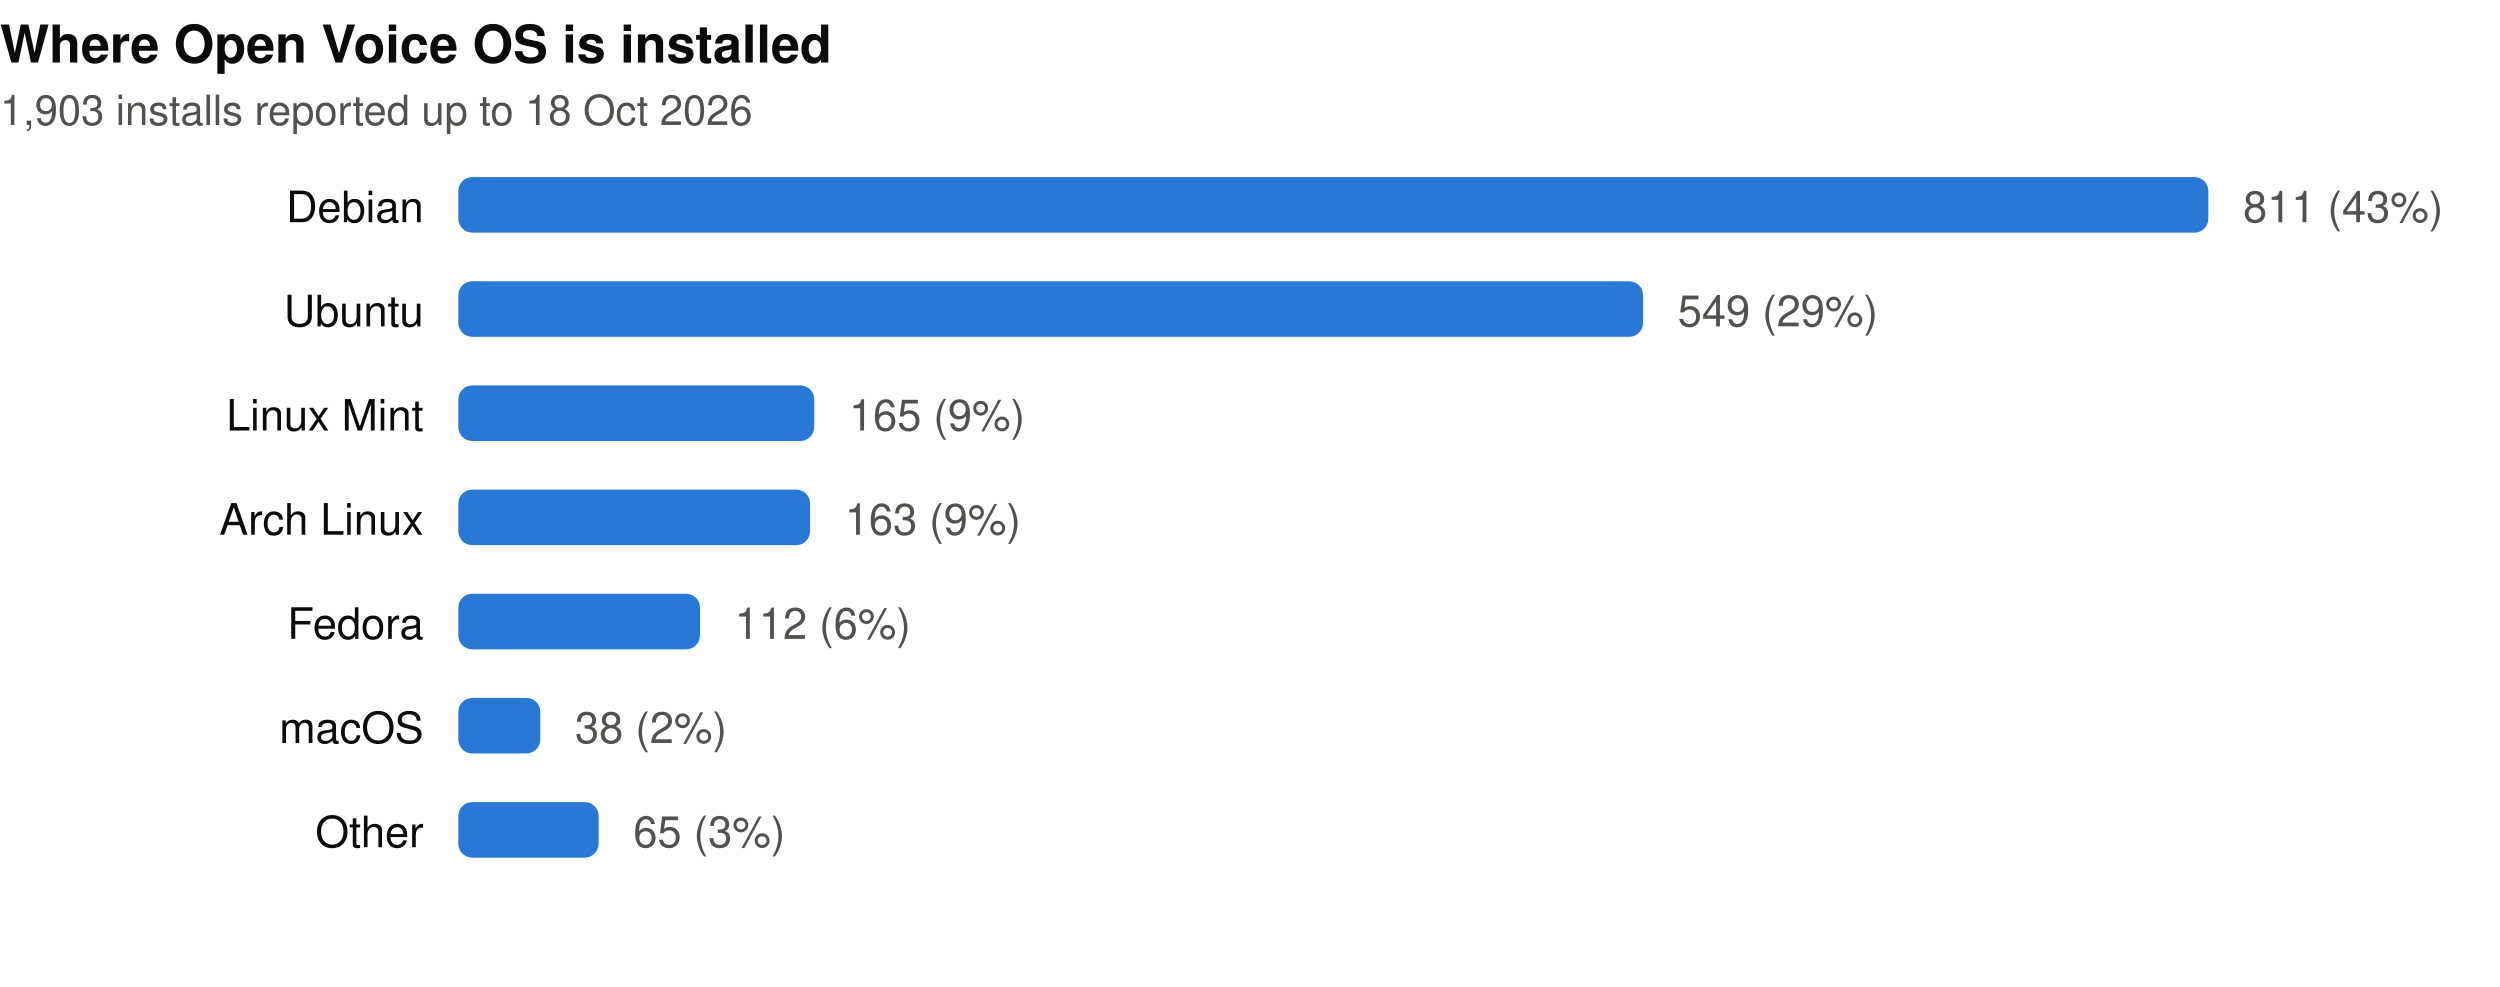
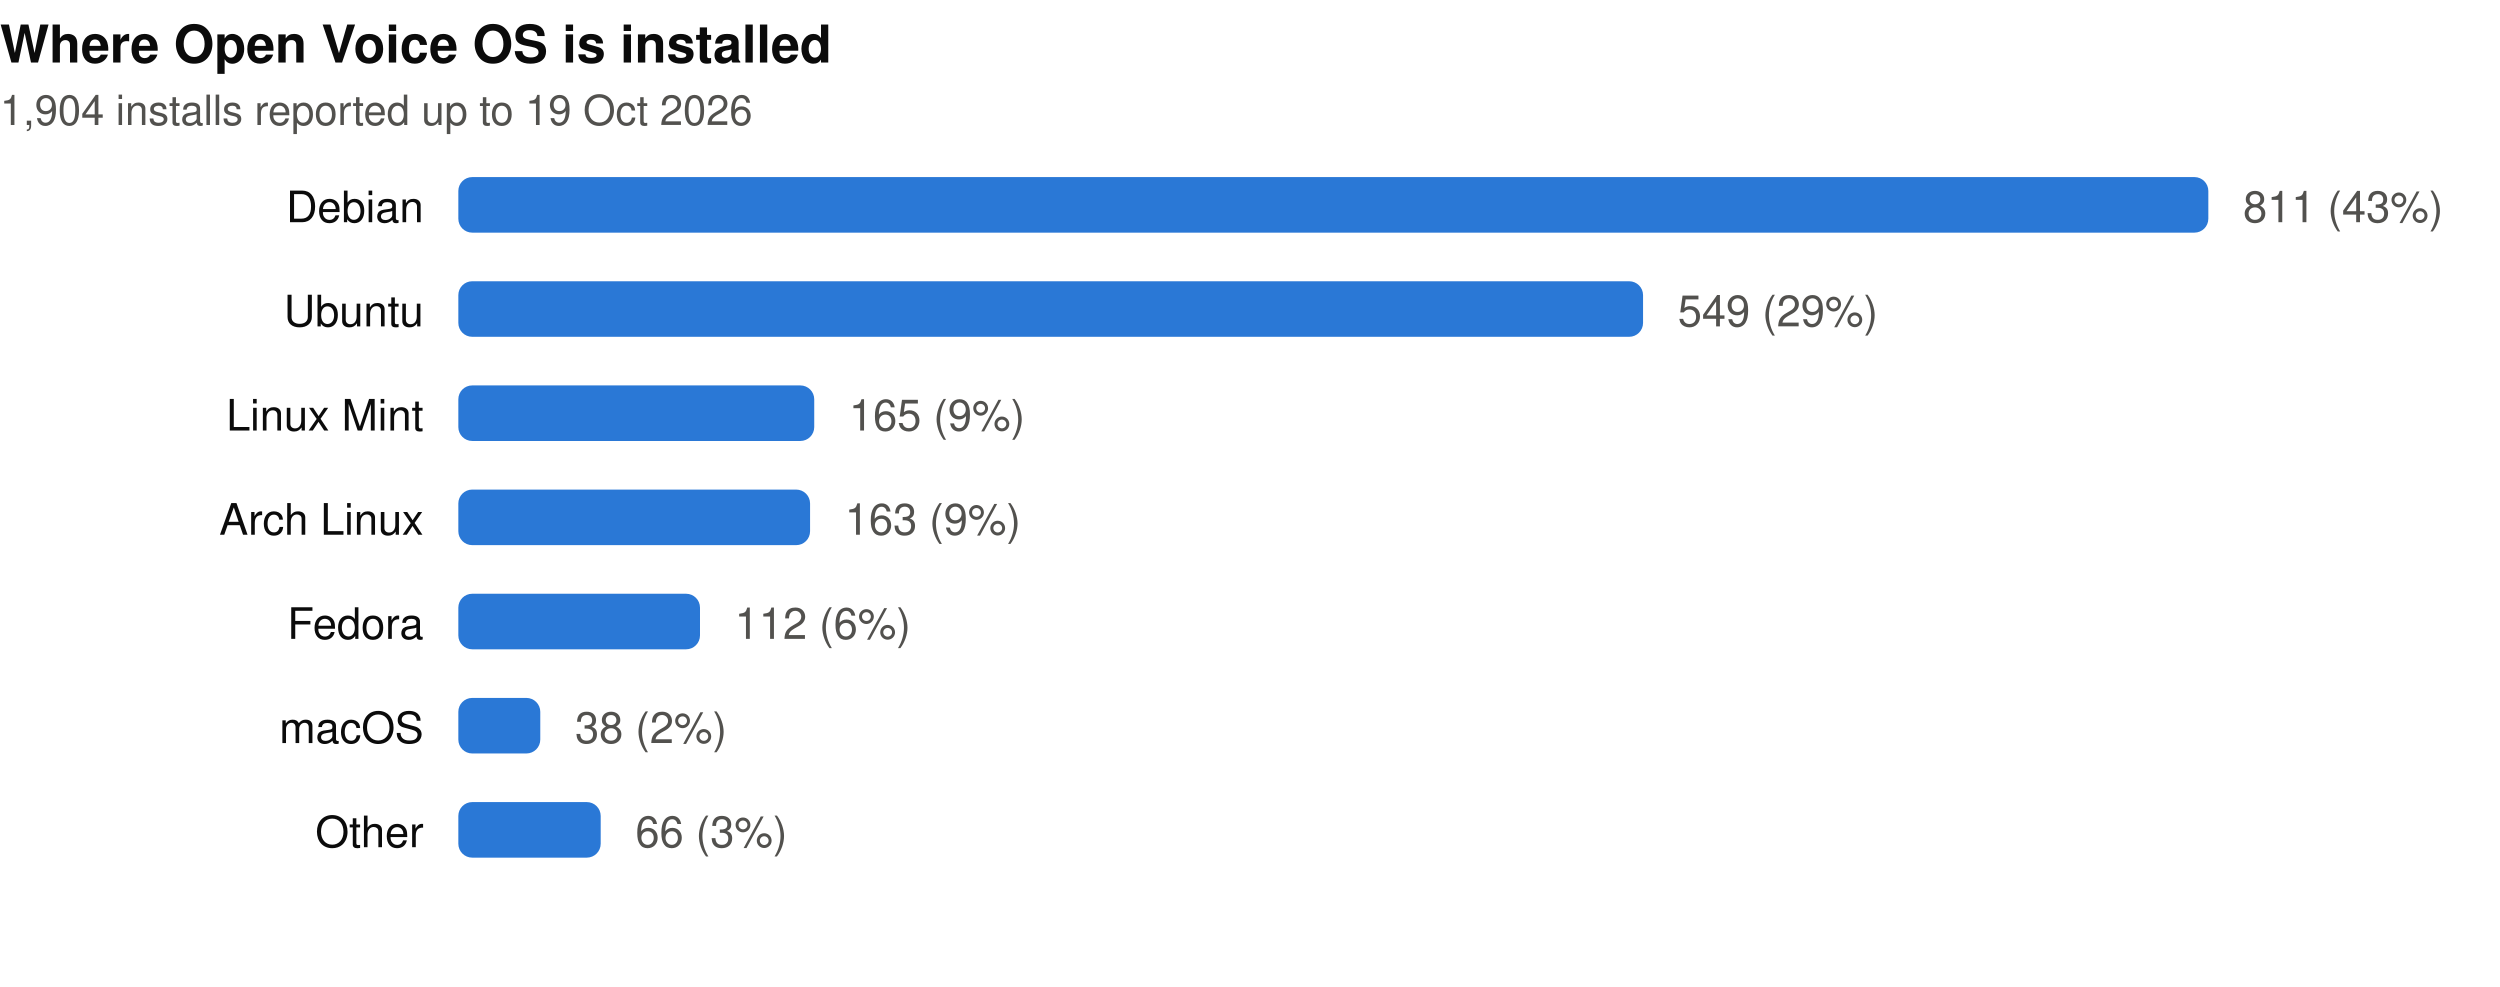
- <svg xmlns="http://www.w3.org/2000/svg" width="720" height="284" viewBox="0 0 720 284" role="img" aria-label="Where Open Voice OS is installed. 1,903 installs reported up to 18 Oct 2026">
+ <svg xmlns="http://www.w3.org/2000/svg" width="720" height="284" viewBox="0 0 720 284" role="img" aria-label="Where Open Voice OS is installed. 1,904 installs reported up to 19 Oct 2026">
  <text x="0" y="18" font-family="ui-sans-serif,-apple-system,BlinkMacSystemFont,'Segoe UI',Helvetica,Arial,sans-serif" font-size="15" font-weight="600" fill="#0b0b0b">Where Open Voice OS is installed</text>
-   <text x="0" y="36" font-family="ui-sans-serif,-apple-system,BlinkMacSystemFont,'Segoe UI',Helvetica,Arial,sans-serif" font-size="12" fill="#52514e">1,903 installs reported up to 18 Oct 2026</text>
+   <text x="0" y="36" font-family="ui-sans-serif,-apple-system,BlinkMacSystemFont,'Segoe UI',Helvetica,Arial,sans-serif" font-size="12" fill="#52514e">1,904 installs reported up to 19 Oct 2026</text>
  <text x="122" y="64.0" text-anchor="end" font-family="ui-sans-serif,-apple-system,BlinkMacSystemFont,'Segoe UI',Helvetica,Arial,sans-serif" font-size="12.5" fill="#0b0b0b">Debian</text>
  <rect x="132" y="51.0" width="504.0" height="16" rx="4" fill="#2a78d6" />
  <text x="646.0" y="64.0" font-family="ui-sans-serif,-apple-system,BlinkMacSystemFont,'Segoe UI',Helvetica,Arial,sans-serif" font-size="12.5" fill="#52514e">811 (43%)</text>
  <text x="122" y="94.0" text-anchor="end" font-family="ui-sans-serif,-apple-system,BlinkMacSystemFont,'Segoe UI',Helvetica,Arial,sans-serif" font-size="12.5" fill="#0b0b0b">Ubuntu</text>
  <rect x="132" y="81.0" width="341.2" height="16" rx="4" fill="#2a78d6" />
  <text x="483.2" y="94.0" font-family="ui-sans-serif,-apple-system,BlinkMacSystemFont,'Segoe UI',Helvetica,Arial,sans-serif" font-size="12.5" fill="#52514e">549 (29%)</text>
  <text x="122" y="124.0" text-anchor="end" font-family="ui-sans-serif,-apple-system,BlinkMacSystemFont,'Segoe UI',Helvetica,Arial,sans-serif" font-size="12.5" fill="#0b0b0b">Linux Mint</text>
  <rect x="132" y="111.0" width="102.5" height="16" rx="4" fill="#2a78d6" />
  <text x="244.5" y="124.0" font-family="ui-sans-serif,-apple-system,BlinkMacSystemFont,'Segoe UI',Helvetica,Arial,sans-serif" font-size="12.5" fill="#52514e">165 (9%)</text>
  <text x="122" y="154.0" text-anchor="end" font-family="ui-sans-serif,-apple-system,BlinkMacSystemFont,'Segoe UI',Helvetica,Arial,sans-serif" font-size="12.5" fill="#0b0b0b">Arch Linux</text>
  <rect x="132" y="141.0" width="101.3" height="16" rx="4" fill="#2a78d6" />
  <text x="243.3" y="154.0" font-family="ui-sans-serif,-apple-system,BlinkMacSystemFont,'Segoe UI',Helvetica,Arial,sans-serif" font-size="12.5" fill="#52514e">163 (9%)</text>
  <text x="122" y="184.0" text-anchor="end" font-family="ui-sans-serif,-apple-system,BlinkMacSystemFont,'Segoe UI',Helvetica,Arial,sans-serif" font-size="12.5" fill="#0b0b0b">Fedora</text>
  <rect x="132" y="171.0" width="69.6" height="16" rx="4" fill="#2a78d6" />
  <text x="211.6" y="184.0" font-family="ui-sans-serif,-apple-system,BlinkMacSystemFont,'Segoe UI',Helvetica,Arial,sans-serif" font-size="12.5" fill="#52514e">112 (6%)</text>
  <text x="122" y="214.0" text-anchor="end" font-family="ui-sans-serif,-apple-system,BlinkMacSystemFont,'Segoe UI',Helvetica,Arial,sans-serif" font-size="12.5" fill="#0b0b0b">macOS</text>
  <rect x="132" y="201.0" width="23.6" height="16" rx="4" fill="#2a78d6" />
  <text x="165.6" y="214.0" font-family="ui-sans-serif,-apple-system,BlinkMacSystemFont,'Segoe UI',Helvetica,Arial,sans-serif" font-size="12.5" fill="#52514e">38 (2%)</text>
  <text x="122" y="244.0" text-anchor="end" font-family="ui-sans-serif,-apple-system,BlinkMacSystemFont,'Segoe UI',Helvetica,Arial,sans-serif" font-size="12.5" fill="#0b0b0b">Other</text>
-   <rect x="132" y="231.0" width="40.4" height="16" rx="4" fill="#2a78d6" />
-   <text x="182.4" y="244.0" font-family="ui-sans-serif,-apple-system,BlinkMacSystemFont,'Segoe UI',Helvetica,Arial,sans-serif" font-size="12.5" fill="#52514e">65 (3%)</text>
+   <rect x="132" y="231.0" width="41.0" height="16" rx="4" fill="#2a78d6" />
+   <text x="183.0" y="244.0" font-family="ui-sans-serif,-apple-system,BlinkMacSystemFont,'Segoe UI',Helvetica,Arial,sans-serif" font-size="12.5" fill="#52514e">66 (3%)</text>
</svg>
